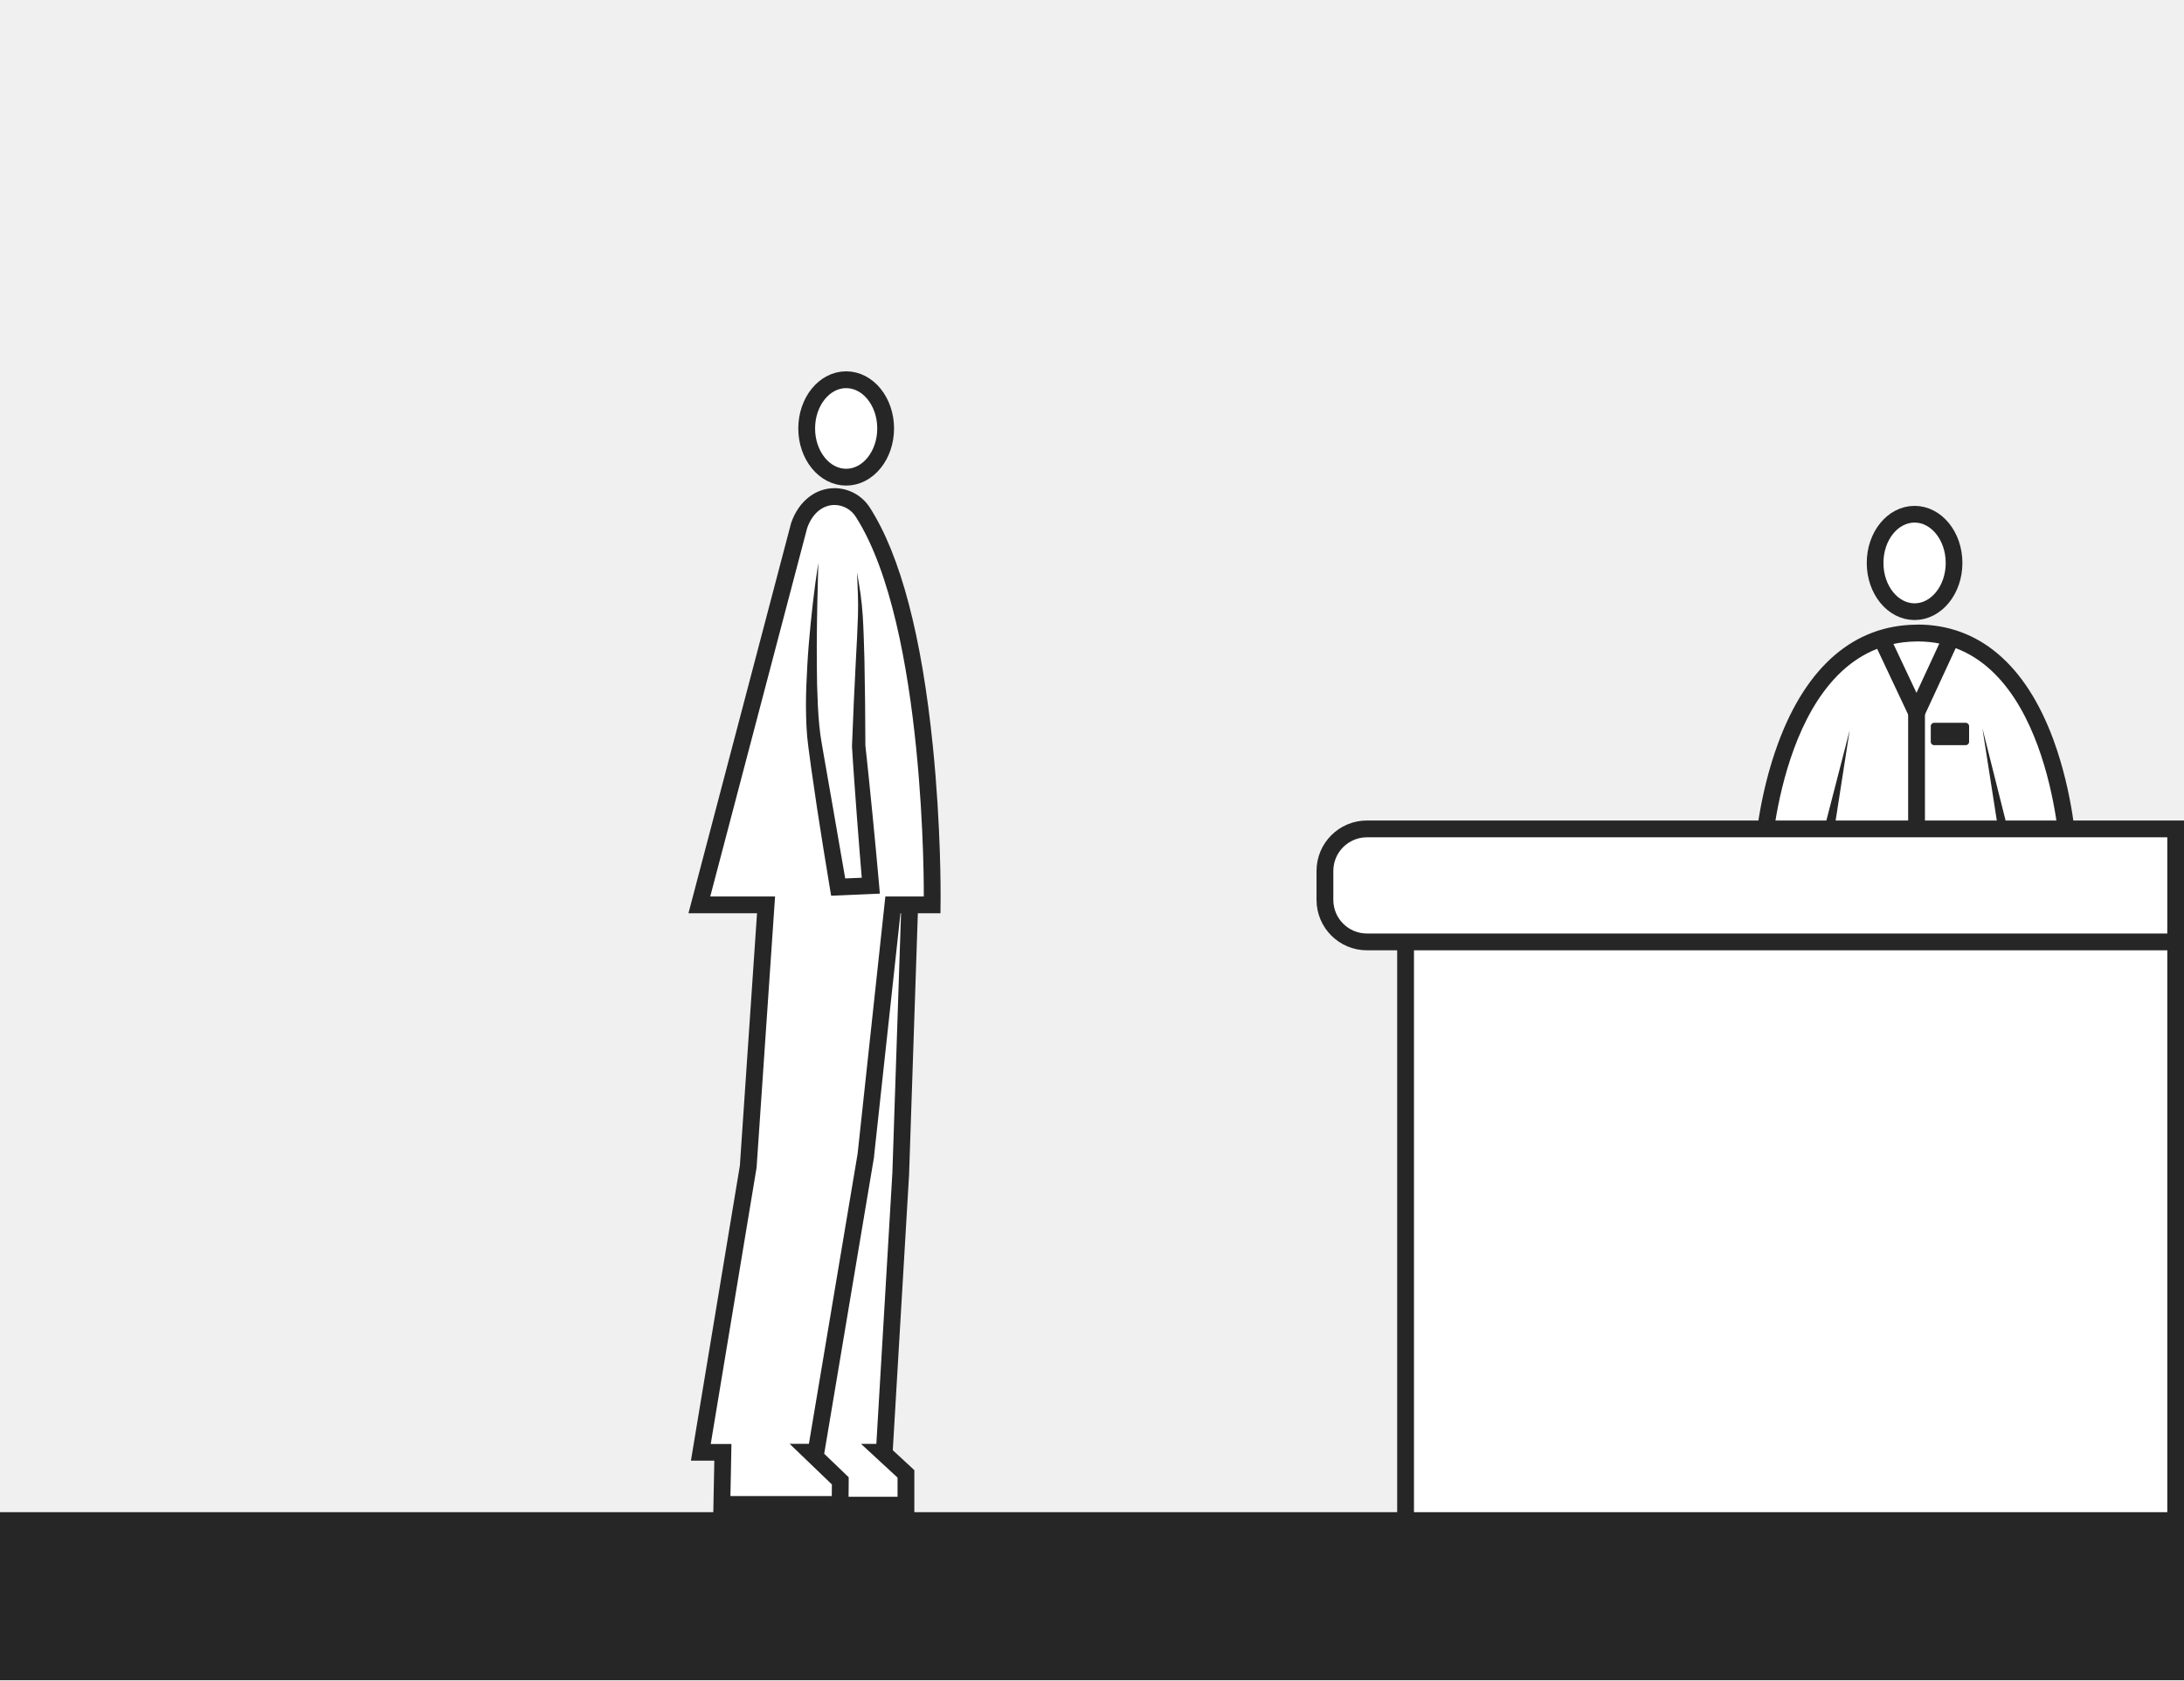
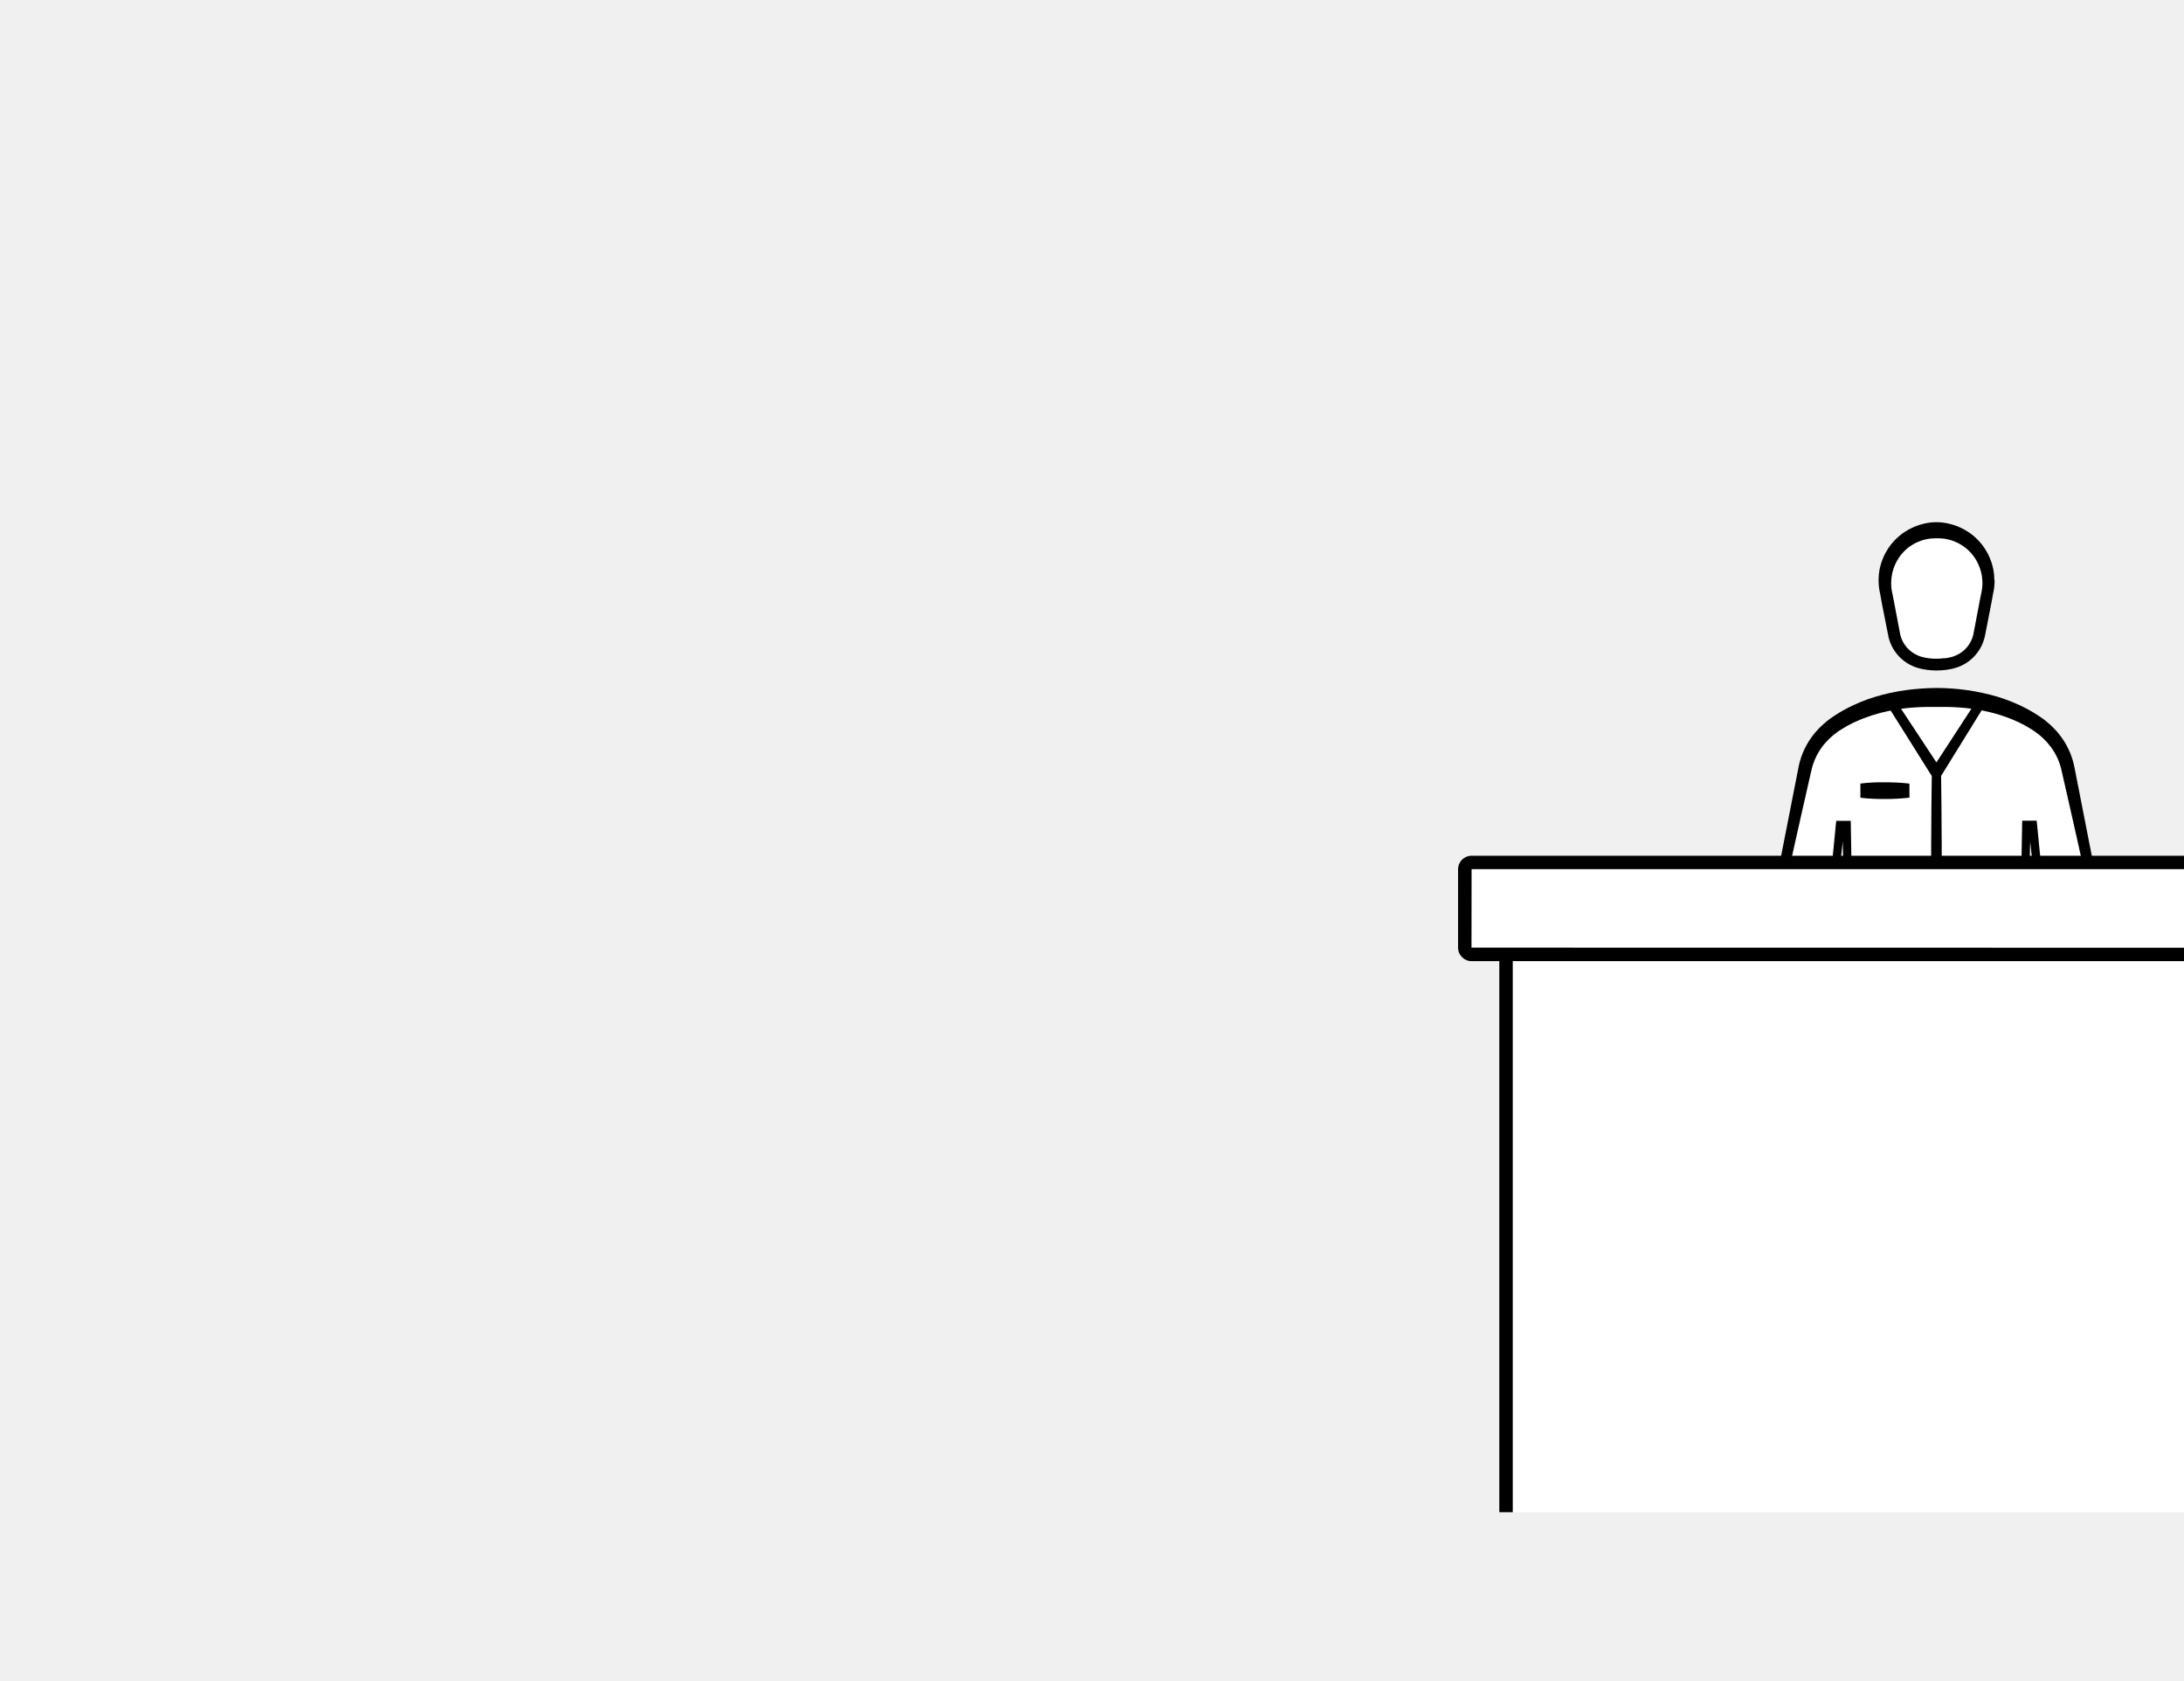
<svg xmlns="http://www.w3.org/2000/svg" id="Capa_1" data-name="Capa 1" viewBox="0 0 1300 1000">
  <defs>
-     <style>.cls-1,.cls-3,.cls-5,.cls-6{fill:#fff;}.cls-2{fill:#262626;}.cls-3,.cls-4,.cls-5,.cls-6{stroke:#262626;}.cls-3,.cls-6{stroke-miterlimit:10;}.cls-3,.cls-4,.cls-5{stroke-width:10px;}.cls-4{fill:none;}.cls-4,.cls-5{stroke-linecap:round;stroke-linejoin:round;}.cls-6{stroke-width:9.94px;}</style>
+     <style>.cls-1{fill:#fff;}</style>
  </defs>
-   <path class="cls-1" d="M1173.11,976.43l.13-31.39-12.44,0-18.94-258-21.37,258-12.62,0,.32,31.39h-72.62V963.71l21.55-18.65h-4.87l28.13-325.5h-13.27v-.07l-25,.13,7.27-111.38c.08-1.28,2-32.54,13.84-64.45,16.07-43.43,42.78-66.6,77.23-67h.93c34.15,0,60.52,22.6,76.26,65.35,11.55,31.38,13.34,62.23,13.41,63.53l7,113.74-23.62.14-1.78-9.41,1.48,9.43-13.28,0L1229,945.05h-1.63l18.07,19.05.42,12.33Z" />
-   <path class="cls-2" d="M1141.36,381.76c77.94,0,84.68,124.15,84.68,124.15l6.73,108.5-14.17.09-20.8-110.24L1180,433.43l28.29,181.12-12.89,0,28.13,325.47h-7.8l24.76,26.1.17,5.27h-62.56l.13-31.4-12.82,0-23.28-317.14-26.28,317.14-13.06,0,.32,31.4h-62.57V966l30-26h-12.84l28.12-325.49H1073l28-179.89-18.23,70.59L1063.27,614.5l-15.84.08,6.92-106s7.38-125.86,86.14-126.79h.87m0-10h-1c-36.7.43-65,24.74-81.86,70.27-12,32.31-14,64-14.14,65.89l-6.92,106-.69,10.71,10.73-.06,13.79-.07v0h13.65l-27.19,314.63-.69,8-13,11.28-3.46,3v20h82.67l-.1-10.1-.22-21.28h2.94l9.23,0,.76-9.19,15.71-189.59,13.91,189.5.68,9.28,9.31,0h2.75l-.08,21.34,0,10h83l-.35-10.33-.18-5.27-.13-3.8-2.61-2.75L1234,944.77l-.49-5.58-27.19-314.63h2l11.67,0v0l12.83-.08,10.58-.06-.65-10.56L1236,505.34c-.09-1.75-2-33.11-13.71-65-16.52-44.89-44.51-68.62-80.94-68.62Z" />
-   <line class="cls-3" x1="1080.45" y1="619.57" x2="1200.7" y2="619.57" />
-   <polyline class="cls-4" points="1121.22 382.63 1140.8 424.18 1160.04 382.63" />
-   <line class="cls-5" x1="1140.8" y1="424.18" x2="1140.8" y2="616.63" />
-   <path class="cls-6" d="M1116.13,335.05c0,16,10.52,29,23.5,29s23.5-13,23.5-29-10.52-29-23.5-29S1116.13,319,1116.13,335.05Z" />
-   <rect class="cls-2" x="1149.27" y="430.19" width="22.81" height="13.31" rx="2" />
-   <rect class="cls-3" x="836.65" y="505.61" width="458.41" height="400" transform="translate(2131.71 1411.21) rotate(180)" />
-   <rect class="cls-2" y="900" width="1300" height="100" />
-   <path class="cls-3" d="M813.65,493.34h481.41a0,0,0,0,1,0,0v67.25a0,0,0,0,1,0,0H813.65a25,25,0,0,1-25-25V518.34a25,25,0,0,1,25-25Z" />
-   <path class="cls-3" d="M480.17,255c0,16,10.52,29,23.5,29s23.5-13,23.5-29-10.52-29-23.5-29S480.17,239,480.17,255Z" />
-   <polygon class="cls-1" points="464.47 895.84 470.21 864.32 458.74 864.27 470.95 671.87 466.82 518.55 542.16 518.55 536.15 698.47 526.34 864.36 525.3 864.36 539.25 877.23 539.25 895.84 464.47 895.84" />
-   <path class="cls-2" d="M537,523.55l-5.83,174.63-9.53,161.18h-9.12l21.74,20.06v11.42H470.46l5.74-31.5-12.14-.05L476,672l-4-148.41h65m10.34-10H461.68l.28,10.27,4,148L454.08,858.66l-.67,10.59,10.61,0h.2l-3.6,19.76-2.14,11.79h85.77V875l-3.22-3-9.61-8.87.19-3.25,9.53-161.18v-.26L547,523.88l.34-10.33Z" />
-   <path class="cls-1" d="M429.68,895.42l.6-31-13.12,0,28.22-170L456,538.55H416.29l59.37-225.71.07-.19c3.76-10.72,11.62-17.11,21-17.11A20.07,20.07,0,0,1,513.67,305c42.06,65.88,41.26,222,41.21,228.6l0,5H531.49l-16,148.76-29.71,177h-3.32l17.78,17.08-.14,14Z" />
-   <path class="cls-2" d="M496.76,300.54a15.11,15.11,0,0,1,12.7,7.15c41.75,65.37,40.42,225.86,40.42,225.86H527L510.49,686.63l-29,172.67H470l25.17,24.19-.07,6.93H434.78l.6-31-12.32,0L450.35,694.9l11-161.35H422.77L480.45,314.3c3.36-9.58,10-13.76,16.31-13.76m0-10c-11.45,0-21.32,7.84-25.75,20.45l-.13.38-.1.39L413.1,531l-3.3,12.54h40.81L440.4,693.74l-27.21,164-1.92,11.61,11.76,0h2.16l-.41,20.83-.2,10.2H505l.1-9.9.07-6.93,0-4.32-3.11-3-11.46-11,.72-4.32,29-172.66,0-.29,0-.3L536,543.55H559.8l.08-9.92c0-1.66.28-41.22-4.61-89.5-6.64-65.66-19.22-113.38-37.38-141.83a25.07,25.07,0,0,0-21.13-11.76Z" />
-   <path class="cls-1" d="M487.09,335s-7.12,74-2.17,107,14,86,14,86l19.41-.83L511.1,444c1.41-82.29,1.73-78.76-1-103.32" />
-   <path class="cls-2" d="M487.09,335c-.41,16.22-.86,32.4-.91,48.56,0,8.07,0,16.14.19,24.19.11,4,.28,8,.45,12s.47,8,.84,11.94c.2,2,.42,3.93.69,5.88s.58,3.82.94,5.84l2.08,11.94,4.18,23.9,8.29,47.82L498.71,523l19.41-.81-4.74,5.39q-.9-10.39-1.71-20.79L510.05,486l-1.52-20.81-.73-10.4-.66-10.42,0-.3v-.11l1.07-25.84,1.27-25.83c.48-8.6.93-17.21,1.21-25.79s-.17-17.15-.56-25.79q1.15,6.38,2.1,12.79c.59,4.29,1,8.62,1.31,13,.54,8.65.74,17.29,1,25.91l.4,25.88.17,25.85v-.41L516.21,454l1.08,10.38,2.09,20.76,2,20.77q1,10.4,1.9,20.78l.45,5.17-5.19.23-19.4.84-4.4.19L494,528.8q-4-24-7.69-48-1.83-12-3.51-24.06c-.56-4-1.12-8-1.62-12.06-.26-2-.52-4.11-.71-6.18s-.32-4.15-.43-6.21c-.39-8.25-.39-16.42-.06-24.57s.77-16.26,1.44-24.36C482.79,367.18,484.56,351.05,487.09,335Z" />
+   <path class="cls-1" d="M1125.61,348.84c0,.51.08,1,.14,1.51l.26,1.58c.14.88.34,1.77.53,2.63s.4,1.8.55,2.71l3.9,20.52.16.56a18.92,18.92,0,0,0,1.75,4.19,18.32,18.32,0,0,0,6.35,6.42,18.59,18.59,0,0,0,4.18,1.86c.78.23,1.68.43,2.3.55s1.58.29,2.44.41a36.3,36.3,0,0,0,9,0c.87-.12,1.7-.26,2.45-.41s1.53-.32,2.3-.55a18.59,18.59,0,0,0,4.18-1.86,18.24,18.24,0,0,0,6.35-6.42,18.92,18.92,0,0,0,1.75-4.19l.15-.52,3.91-20.56c.16-.91.36-1.82.55-2.71s.39-1.75.54-2.63l.25-1.57c.06-.51.11-1,.15-1.52a28,28,0,0,0,0-3c0-.41-.08-.82-.11-1.22,0-.64-.1-1.24-.19-1.82l-.43-2.27c0-.14-.08-.28-.12-.42l-.09-.28a27,27,0,0,0-5.54-10.46,26.14,26.14,0,0,0-19-9l-1.42,0h-1l-.57,0a26.07,26.07,0,0,0-19.29,9,27.05,27.05,0,0,0-5.56,10.47c0,.09,0,.18-.07.27a3.84,3.84,0,0,0-.13.41l-.43,2.26c-.09.6-.14,1.2-.19,1.84,0,.4-.06.81-.11,1.18A26.25,26.25,0,0,0,1125.61,348.84Z" />
+   <path class="cls-1" d="M1246.64,642.55h-7l.84,3.06,5.16,18.73-10.16,26.88h-3.77L1229.89,673l-2.49-25.54,0-.37c-.17-1.72-.34-3.45-.5-5.17-1.51-15.56-2.88-31.12-4.31-46.68l-1.18-13-1.12-13-1.11-13-.55-6.49-.27-3.28c-.11-1.1-.25-2.16-.37-3.26l-2.75-25.9c-.48-4.32-.88-8.64-1.32-13s-.86-8.64-1.26-12.95l-.3-2.87h-8.62l0,3.14-.29,16.77-.39,16.76c-.13,5.58-.32,11.18-.48,16.77l-.49,16.76V559l0,.32,2.23,19.35,2.1,19.36,2.15,19.36,2.27,18.63.07.56,1,19c.33,6.4.67,12.83,1.06,19.23.73,12.84,1.67,25.65,2,38.51l2.91,77.08.75,19.27c.16,3.22.17,6.43.24,9.65l.2,9.65.64,31.43h-41.92l-1.14-13.31-1.37-16.23-1.29-16.23c-.11-1.36-.18-2.72-.35-4l-.48-4.05-1-8.08-1.89-16.17-3.68-32.36c-2.36-21.58-4.71-43.16-6.72-64.79l-.28-2.81h-13.71l-.28,2.81c-2,21.63-4.36,43.21-6.71,64.79l-3.68,32.36-1.9,16.17-1,8.08-.47,4.05c-.17,1.33-.24,2.69-.36,4l-1.29,16.23-1.36,16.23-1.14,13.31h-41.92l.63-31.43.2-9.65c.08-3.22.09-6.43.24-9.65l.75-19.27,2.92-77.08c.33-12.86,1.28-25.67,2-38.51.39-6.4.74-12.83,1.07-19.23l.87-16.48.13-2.52.65-5.37,1.68-13.82,2.15-19.36,2.1-19.36,2.24-19.35,0-.32v-.22L1103,542c-.16-5.59-.36-11.19-.48-16.77l-.39-16.76-.29-16.77-.06-3.14h-8.62l-.29,2.87q-.61,6.46-1.27,12.95c-.43,4.32-.83,8.64-1.31,13l-2.76,25.9c-.11,1.1-.25,2.16-.36,3.26l-.28,3.28-.55,6.49-1.11,13-1.11,13-1.18,13c-1.59,17.28-3.11,34.57-4.81,51.85L1075.55,673l-1.87,18.27h-3.78l-10.14-26.88,4.65-16.93.49-1.8.85-3.06h-7v-.44l.37-37,0-2.47v0c.11-9.88.34-19.75.57-29.62l.39-18c.06-3,.15-6,.17-8.93s.28-5.8.61-8.67.82-5.72,1.44-8.55l.47-2.12.54-2.13c.38-1.48.67-2.94,1-4.4l3.9-17.56c2.59-11.72,5.28-23.42,7.93-35.12l2-8.79c.17-.77.33-1.34.49-2s.36-1.26.57-1.88a35.74,35.74,0,0,1,1.41-3.65,38.49,38.49,0,0,1,3.93-6.75c.78-1,1.61-2,2.48-3,.45-.47.87-.95,1.35-1.4l.7-.67.79-.72.77-.7.68-.58c.47-.4,1-.79,1.53-1.19,1-.8,2.18-1.55,3.34-2.29a71,71,0,0,1,7.22-4c1.25-.6,2.52-1.17,3.81-1.7.64-.28,1.29-.53,1.94-.78a97.31,97.31,0,0,1,10-3.21c2.08-.55,4.18-1,6.29-1.44s4-.73,6.07-1c2.86-.4,5.75-.69,8.65-.87a0,0,0,0,1,0,0c2.36-.14,4.74-.22,7.11-.23h11.25q3.39,0,6.76.25c.66,0,1.33.08,2,.14l1.74.15,1.74.18,1.09.13c.43,0,.86.1,1.29.16l.27,0c2,.27,4,.6,6,1,1.11.21,2.22.44,3.32.69s2.23.52,3.33.81h0A89.19,89.19,0,0,1,1202,430a70.09,70.09,0,0,1,7.23,4c1.16.74,2.28,1.49,3.33,2.29.53.4,1.07.79,1.53,1.19.25.2.49.41.69.58l.77.7.79.72.7.67c.47.45.89.93,1.35,1.4.87,1,1.7,2,2.47,3a37.92,37.92,0,0,1,3.94,6.75,35.74,35.74,0,0,1,1.41,3.65c.21.62.39,1.26.57,1.88s.32,1.23.48,2l2,8.79c2.65,11.7,5.35,23.4,7.94,35.12l3.89,17.56c.35,1.46.63,2.92,1,4.4l.54,2.13.47,2.12c.61,2.83,1.09,5.67,1.44,8.55s.53,5.76.6,8.67.11,6,.17,8.93l.4,18c.23,9.87.46,19.74.56,29.62,0,.81,0,1.62,0,2.44l.38,37.42Z" />
+   <path d="M1136.57,466.38c-2.43-.32-4.87-.49-7.3-.61s-4.86-.17-7.3-.18l-3.65,0c-1.21.05-2.43.06-3.65.13-2.43.12-4.86.29-7.29.63v8.41c2.43.34,4.86.52,7.29.63,1.22.08,2.44.09,3.65.14l3.65,0c2.44,0,4.87,0,7.3-.18s4.87-.29,7.3-.62Z" />
+   <path d="M1187.09,344.51c0-.86-.06-1.74-.15-2.61l-.4-2.85a7,7,0,0,0-.15-.69l-.07-.29a35.28,35.28,0,0,0-6.56-13.92,34.67,34.67,0,0,0-12-9.73,35.08,35.08,0,0,0-7.34-2.66,31.61,31.61,0,0,0-15.54,0,35.08,35.08,0,0,0-7.34,2.66,34.67,34.67,0,0,0-12,9.73,35.25,35.25,0,0,0-6.56,13.93l-.07.28c-.05.22-.11.45-.15.68l-.4,2.86c-.09.87-.12,1.75-.15,2.61,0,.4,0,.81,0,1.21a36.74,36.74,0,0,0,.24,3.89c.09.69.19,1.31.29,1.91l.38,1.82c.61,3.55,1.33,7.16,2,10.65l3.07,15.48.22.78a25.24,25.24,0,0,0,17,17.24c1.11.34,2.09.55,3,.74s1.92.34,2.92.48a43.13,43.13,0,0,0,10.81,0c1-.14,2-.3,2.93-.48s1.87-.4,3-.74a25.22,25.22,0,0,0,17-17.24l.21-.74.47-2.21,2.61-13.31c.69-3.49,1.41-7.1,2-10.67l.37-1.8c.11-.6.2-1.22.29-1.91a34.17,34.17,0,0,0,.24-3.86C1187.12,345.32,1187.11,344.91,1187.09,344.51Zm-29.95,47.26a36.78,36.78,0,0,1-4.5.29c-.34,0-.68,0-1,0a33.84,33.84,0,0,1-3.45-.27h0l-.6-.09-.4-.06-.42-.07c-.35-.05-.69-.12-1-.18-.61-.13-1.52-.33-2.3-.56-.35-.11-.7-.22-1-.36h0a17.86,17.86,0,0,1-3.09-1.48,17.88,17.88,0,0,1-8.1-10.61l-.16-.57-3.91-20.52c-.15-.91-.35-1.82-.54-2.71s-.39-1.75-.54-2.63l-.25-1.58c-.06-.49-.12-1-.15-1.51a28.44,28.44,0,0,1,0-3c0-.37.07-.78.11-1.19,0-.64.1-1.24.19-1.84l.43-2.25a3.31,3.31,0,0,1,.12-.42,2.76,2.76,0,0,1,.08-.27,27.24,27.24,0,0,1,5.55-10.47,25.89,25.89,0,0,1,9.39-6.88,25.53,25.53,0,0,1,7.39-2,23.33,23.33,0,0,1,2.51-.16l.57,0h1l1.41,0a23,23,0,0,1,2.5.19,25.47,25.47,0,0,1,7.15,2,25.8,25.8,0,0,1,9.39,6.88,27.13,27.13,0,0,1,5.55,10.46l.09.28a3,3,0,0,1,.11.43l.44,2.27c.09.57.13,1.17.19,1.81,0,.41.06.82.11,1.23a28,28,0,0,1-.06,3c0,.51-.09,1-.15,1.53l-.25,1.56c-.15.88-.34,1.77-.53,2.63s-.4,1.8-.55,2.72l-3.92,20.56-.15.51a17.78,17.78,0,0,1-8.1,10.62,18.49,18.49,0,0,1-4.17,1.85c-.78.23-1.68.43-2.3.56s-1.17.21-1.81.31Z" />
+   <path d="M1250.67,663.76,1246,647.41h2.17l2.1,0,.12-22.94c-.13-17.13-.1-34.28,0-51.4l.07-18c0-3,0-6,.06-9s-.14-6.14-.42-9.19-.7-6.11-1.28-9.12c-.28-1.5-.61-3-.95-4.48s-.59-2.93-.89-4.4l-3.45-17.62-6.91-35.25-1.72-8.81c-.13-.72-.32-1.52-.49-2.3s-.38-1.54-.61-2.3a42.26,42.26,0,0,0-1.58-4.51,45.4,45.4,0,0,0-4.54-8.4,43.23,43.23,0,0,0-2.91-3.79c-.53-.61-1-1.21-1.6-1.79l-.82-.87-.83-.78a51.22,51.22,0,0,0-7.37-6,83.46,83.46,0,0,0-8-4.78,98.62,98.62,0,0,0-17.15-7,128.76,128.76,0,0,0-36.34-5.22,142.48,142.48,0,0,0-18.33,1.3,118.54,118.54,0,0,0-18,3.92,98,98,0,0,0-17.15,7,81.06,81.06,0,0,0-8,4.78,50.68,50.68,0,0,0-7.37,6l-.83.78-.82.87c-.56.58-1.08,1.18-1.61,1.79a45.16,45.16,0,0,0-2.9,3.79,46,46,0,0,0-4.55,8.4,44.53,44.53,0,0,0-1.57,4.51c-.23.76-.42,1.53-.61,2.3s-.36,1.58-.49,2.3l-1.72,8.81-6.92,35.25-3.45,17.62c-.3,1.47-.56,3-.88,4.4s-.68,3-1,4.48a90.11,90.11,0,0,0-1.28,9.12c-.28,3.05-.42,6.12-.42,9.19s.05,6,.06,9l.07,18c.09,17.12.12,34.27,0,51.4l.12,22.94,2.1,0h2.17l-4.65,16.35-.19.69.19.7,9.69,34.8.51,1.87h2l11.06,0,2.43,0,.18-2.39,1.84-26,1.91-26,3.87-51.93q1-13,2-26l1-13,.51-6.49.25-3.22c.09-1.07.23-2.15.34-3.23l2.77-25.87,1.88-17,1.36,57.88-10.35,77.05v.2l-2.3,38.46-1.15,19.28-.28,4.82c-.08,1.61-.1,3.21-.17,4.82l-.3,9.65-1.23,38.61-1.09,38.6-.53,19.29c-.12,3.23-.1,6.44-.15,9.66l-.08,9.65-.31,31.54h5.41l.63-31.43.2-9.65c.08-3.21.09-6.42.24-9.64l.75-19.28,2.92-77.08c.34-12.85,1.27-25.67,2-38.51q.58-9.6,1.07-19.24l.87-16.47h0l116.48,0,.87,16.49c.34,6.42.67,12.84,1.07,19.24.72,12.84,1.66,25.66,2,38.51l2.91,77.08.76,19.28c.15,3.22.16,6.43.23,9.64l.2,9.65.63,31.43H1225l-.3-31.54-.09-9.65c-.05-3.22,0-6.43-.15-9.66l-.54-19.29-1.09-38.6-1.22-38.61-.3-9.65c-.07-1.61-.09-3.21-.17-4.82l-.29-4.82-1.14-19.28-2.3-38.46v-.2l-10.34-77.05,1.35-57.88,1.9,17,2.76,25.87c.11,1.08.25,2.16.34,3.23l.25,3.22.51,6.49,1,13q1,13,2,26l3.87,51.93,1.91,26,1.84,26,.17,2.39,2.43,0,11.07,0h2L1241,700l9.69-34.8.18-.7Zm-180.8,27.46-10.16-26.88,4.65-16.93H1078L1075.51,673l-1.87,18.27Zm80-229.56-.22,18.47-.14,21.42-.11,42.85.11,42.84.15,21.42.21,19.22-54.62,3.33h0l1.68-13.83L1099,598l2.09-19.37,2.24-19.34,0-.32v-.22l-.49-16.76c-.16-5.6-.36-11.18-.48-16.77l-.4-16.76-.28-16.76-.06-3.15h-8.62l-.3,2.86c-.39,4.33-.83,8.65-1.26,12.95s-.84,8.65-1.31,13l-2.76,25.91c-.11,1.09-.25,2.16-.36,3.26l-.27,3.27-.56,6.48-1.1,13-1.12,13-1.18,13c-1.44,15.58-2.81,31.16-4.31,46.73l-9.07-.91-10.67,1.1h0l.37-37,0-2.48c.11-9.85.34-19.72.56-29.58l.4-18c.07-3,.15-6,.17-8.93s.28-5.8.61-8.67.82-5.72,1.44-8.55l.46-2.11.55-2.14c.38-1.48.67-2.93,1-4.4l3.9-17.56c2.59-11.73,5.29-23.41,7.93-35.13l2-8.78c.16-.77.32-1.34.48-2s.36-1.26.57-1.89a36.6,36.6,0,0,1,5.35-10.39c.77-1.05,1.6-2,2.47-3,.45-.47.87-.95,1.35-1.39l.7-.69.79-.72.76-.69.69-.58c.47-.4,1-.8,1.53-1.19,1-.8,2.18-1.56,3.34-2.29a68.25,68.25,0,0,1,7.23-4c1.26-.6,2.54-1.17,3.84-1.7.64-.28,1.29-.53,1.94-.78a99.15,99.15,0,0,1,9.93-3.22c2.09-.54,4.19-1,6.32-1.44h0l24.37,38.81Zm-18.3-39.82v0c2.87-.39,5.76-.68,8.66-.85a0,0,0,0,1,0,0q3.52-.23,7.08-.24h11.24q3.4,0,6.8.26c.66,0,1.33.08,2,.14l1.74.15,1.74.18,1.09.13c.43,0,.86.1,1.29.16l.27,0-20.84,32Zm79.27,214.86,0-.13,0-.55Zm16,5.17c-1.51-15.56-2.88-31.12-4.31-46.68l-1.18-13-1.12-13-1.1-13-.56-6.48-.27-3.27c-.11-1.1-.25-2.17-.36-3.26l-2.76-25.91c-.48-4.32-.88-8.64-1.32-13s-.86-8.62-1.26-12.95l-.3-2.86h-8.61l-.06,3.15-.29,16.76-.39,16.76c-.13,5.59-.32,11.17-.48,16.77l-.49,16.76V559l0,.32,2.24,19.34,2.09,19.37,2.15,19.35,1.68,13.78c-12.22-.76-45.33-2.75-54.73-3.31l.21-19.19.15-21.42.11-42.84-.11-42.85-.14-21.42-.21-18.34h0l24.12-39c1.11.21,2.22.44,3.32.69s2.23.52,3.33.81h0a92.08,92.08,0,0,1,15.67,5.69,68.25,68.25,0,0,1,7.23,4c1.16.73,2.28,1.49,3.34,2.29.53.39,1.06.79,1.53,1.19l.68.58.77.69.79.72.7.69c.47.44.9.92,1.35,1.39.87,1,1.7,2,2.47,3a38.5,38.5,0,0,1,4,6.74c.52,1.2,1,2.41,1.4,3.65.21.63.39,1.26.57,1.89s.31,1.23.48,2l2,8.78c2.65,11.72,5.35,23.4,7.94,35.13l3.89,17.56c.35,1.47.63,2.92,1,4.4l.54,2.14.47,2.11c.62,2.83,1.09,5.67,1.44,8.55s.54,5.76.61,8.67.1,5.94.17,8.93l.39,18c.23,9.86.46,19.73.57,29.58l0,2.48.37,37.06L1235.39,641l-8.53.86Zm4.9,49.35L1229.85,673l-2.49-25.54H1241l4.65,16.93-10.15,26.88Zm-56.53,139.64-1.29-16.23c-.11-1.36-.18-2.71-.35-4l-.48-4.05-1-8.08-1.9-16.18-3.67-32.34c-2.35-21.59-4.71-43.18-6.72-64.8l-.27-2.81h-2.89l-3.93,0h-.08l-3.93,0h-2.89l-.27,2.81c-2,21.62-4.37,43.21-6.72,64.8l-3.68,32.34-1.9,16.18-1,8.08-.48,4.05c-.17,1.34-.24,2.69-.35,4l-1.29,16.23-1.37,16.23-1.14,13.31h6l3.93-45.16c.13-1.34.21-2.7.38-4l.51-4,1-8.07,2-16.13,4.1-32.28,7-54.85,7,54.85,4.1,32.28,2,16.13,1,8.07.51,4c.17,1.34.25,2.7.38,4l3.93,45.16h6l-1.14-13.31Z" />
+   <polygon points="1207.07 558.64 1207.08 558.88 1207.08 558.77 1207.07 558.64" />
+   <polygon points="1210.78 636.02 1210.81 636.58 1210.82 636.71 1210.78 636.02" />
+   <path d="M1246.19,602.67c0,.81,0,1.62,0,2.44l0-2.48Z" />
+   <polygon points="1210.78 636.02 1210.81 636.58 1210.82 636.71 1210.78 636.02" />
+   <polygon class="cls-1" points="1207.1 524.64 1207.12 524.88 1207.12 524.77 1207.1 524.64" />
+   <path class="cls-1" d="M1300,513.26V900H896.45v-332H875.94a4.06,4.06,0,0,1-4.05-4.06V517.31a4.05,4.05,0,0,1,4.05-4Z" />
+   <path d="M1300,572.05H875.94a8.07,8.07,0,0,1-8.05-8.06V517.31a8.06,8.06,0,0,1,8.05-8H1300v8H875.94L875.89,564l424.11.06Z" />
+   <rect x="892.45" y="566.73" width="8" height="333.27" />
</svg>
